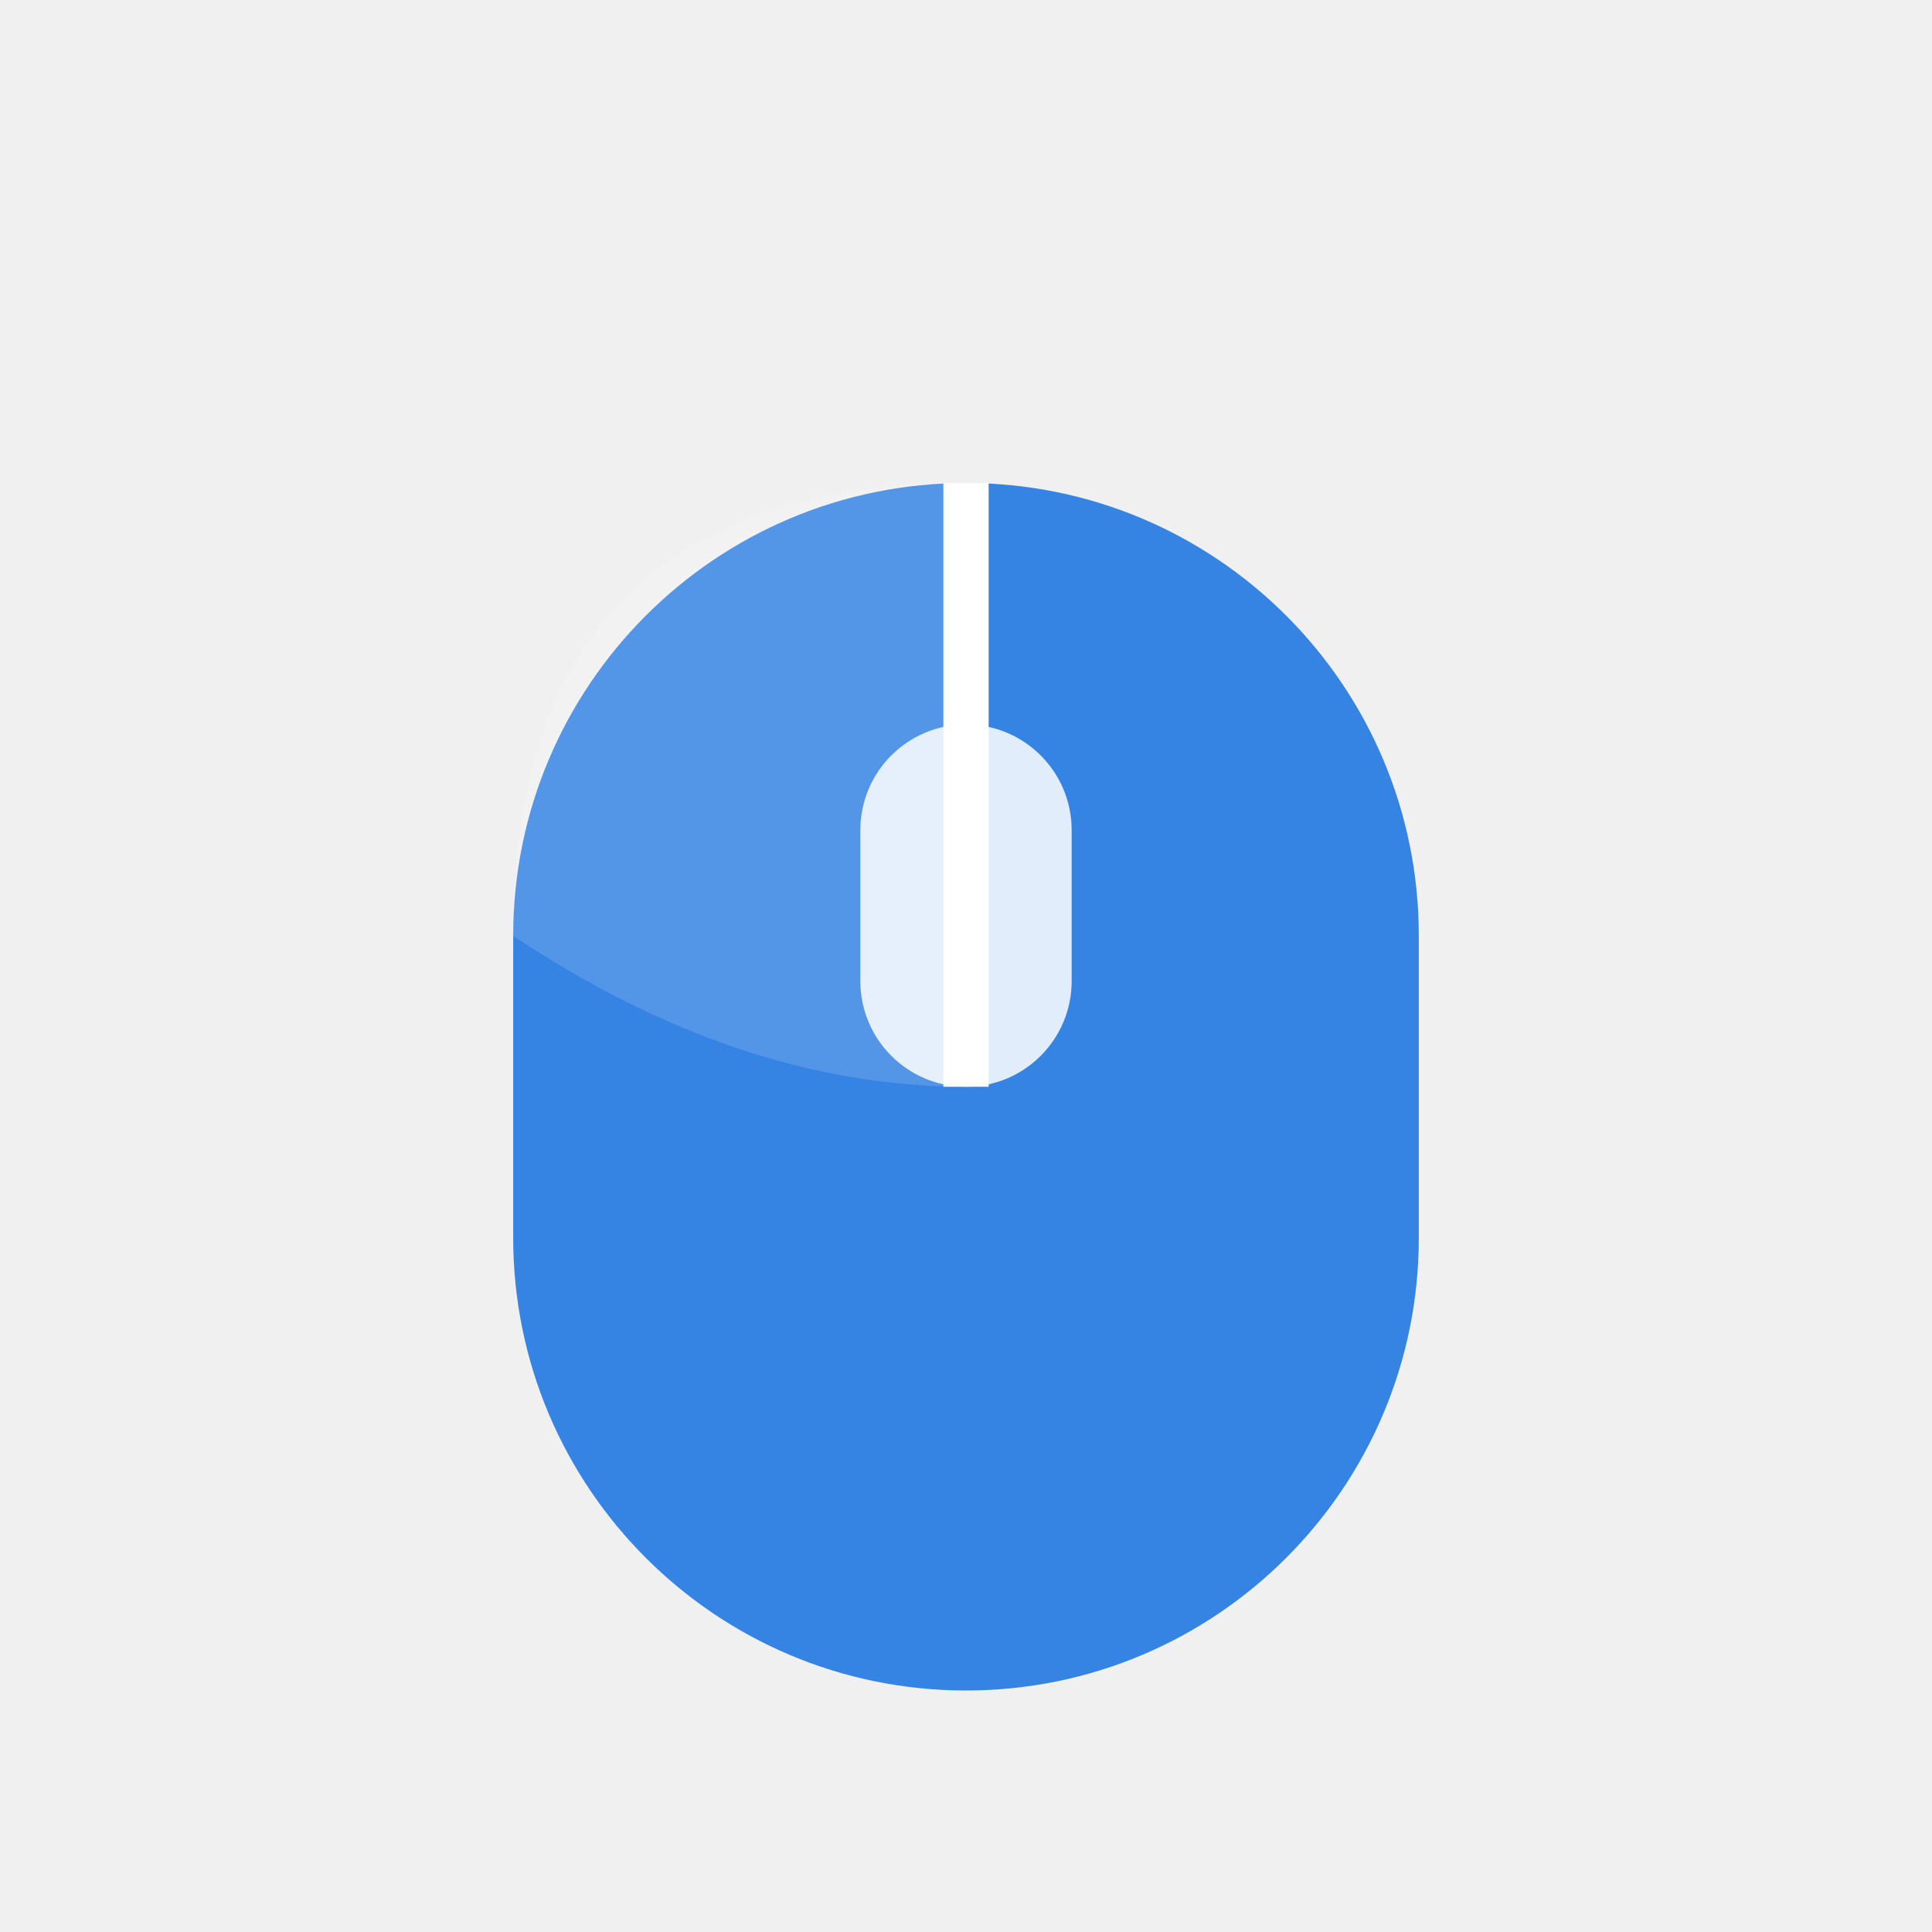
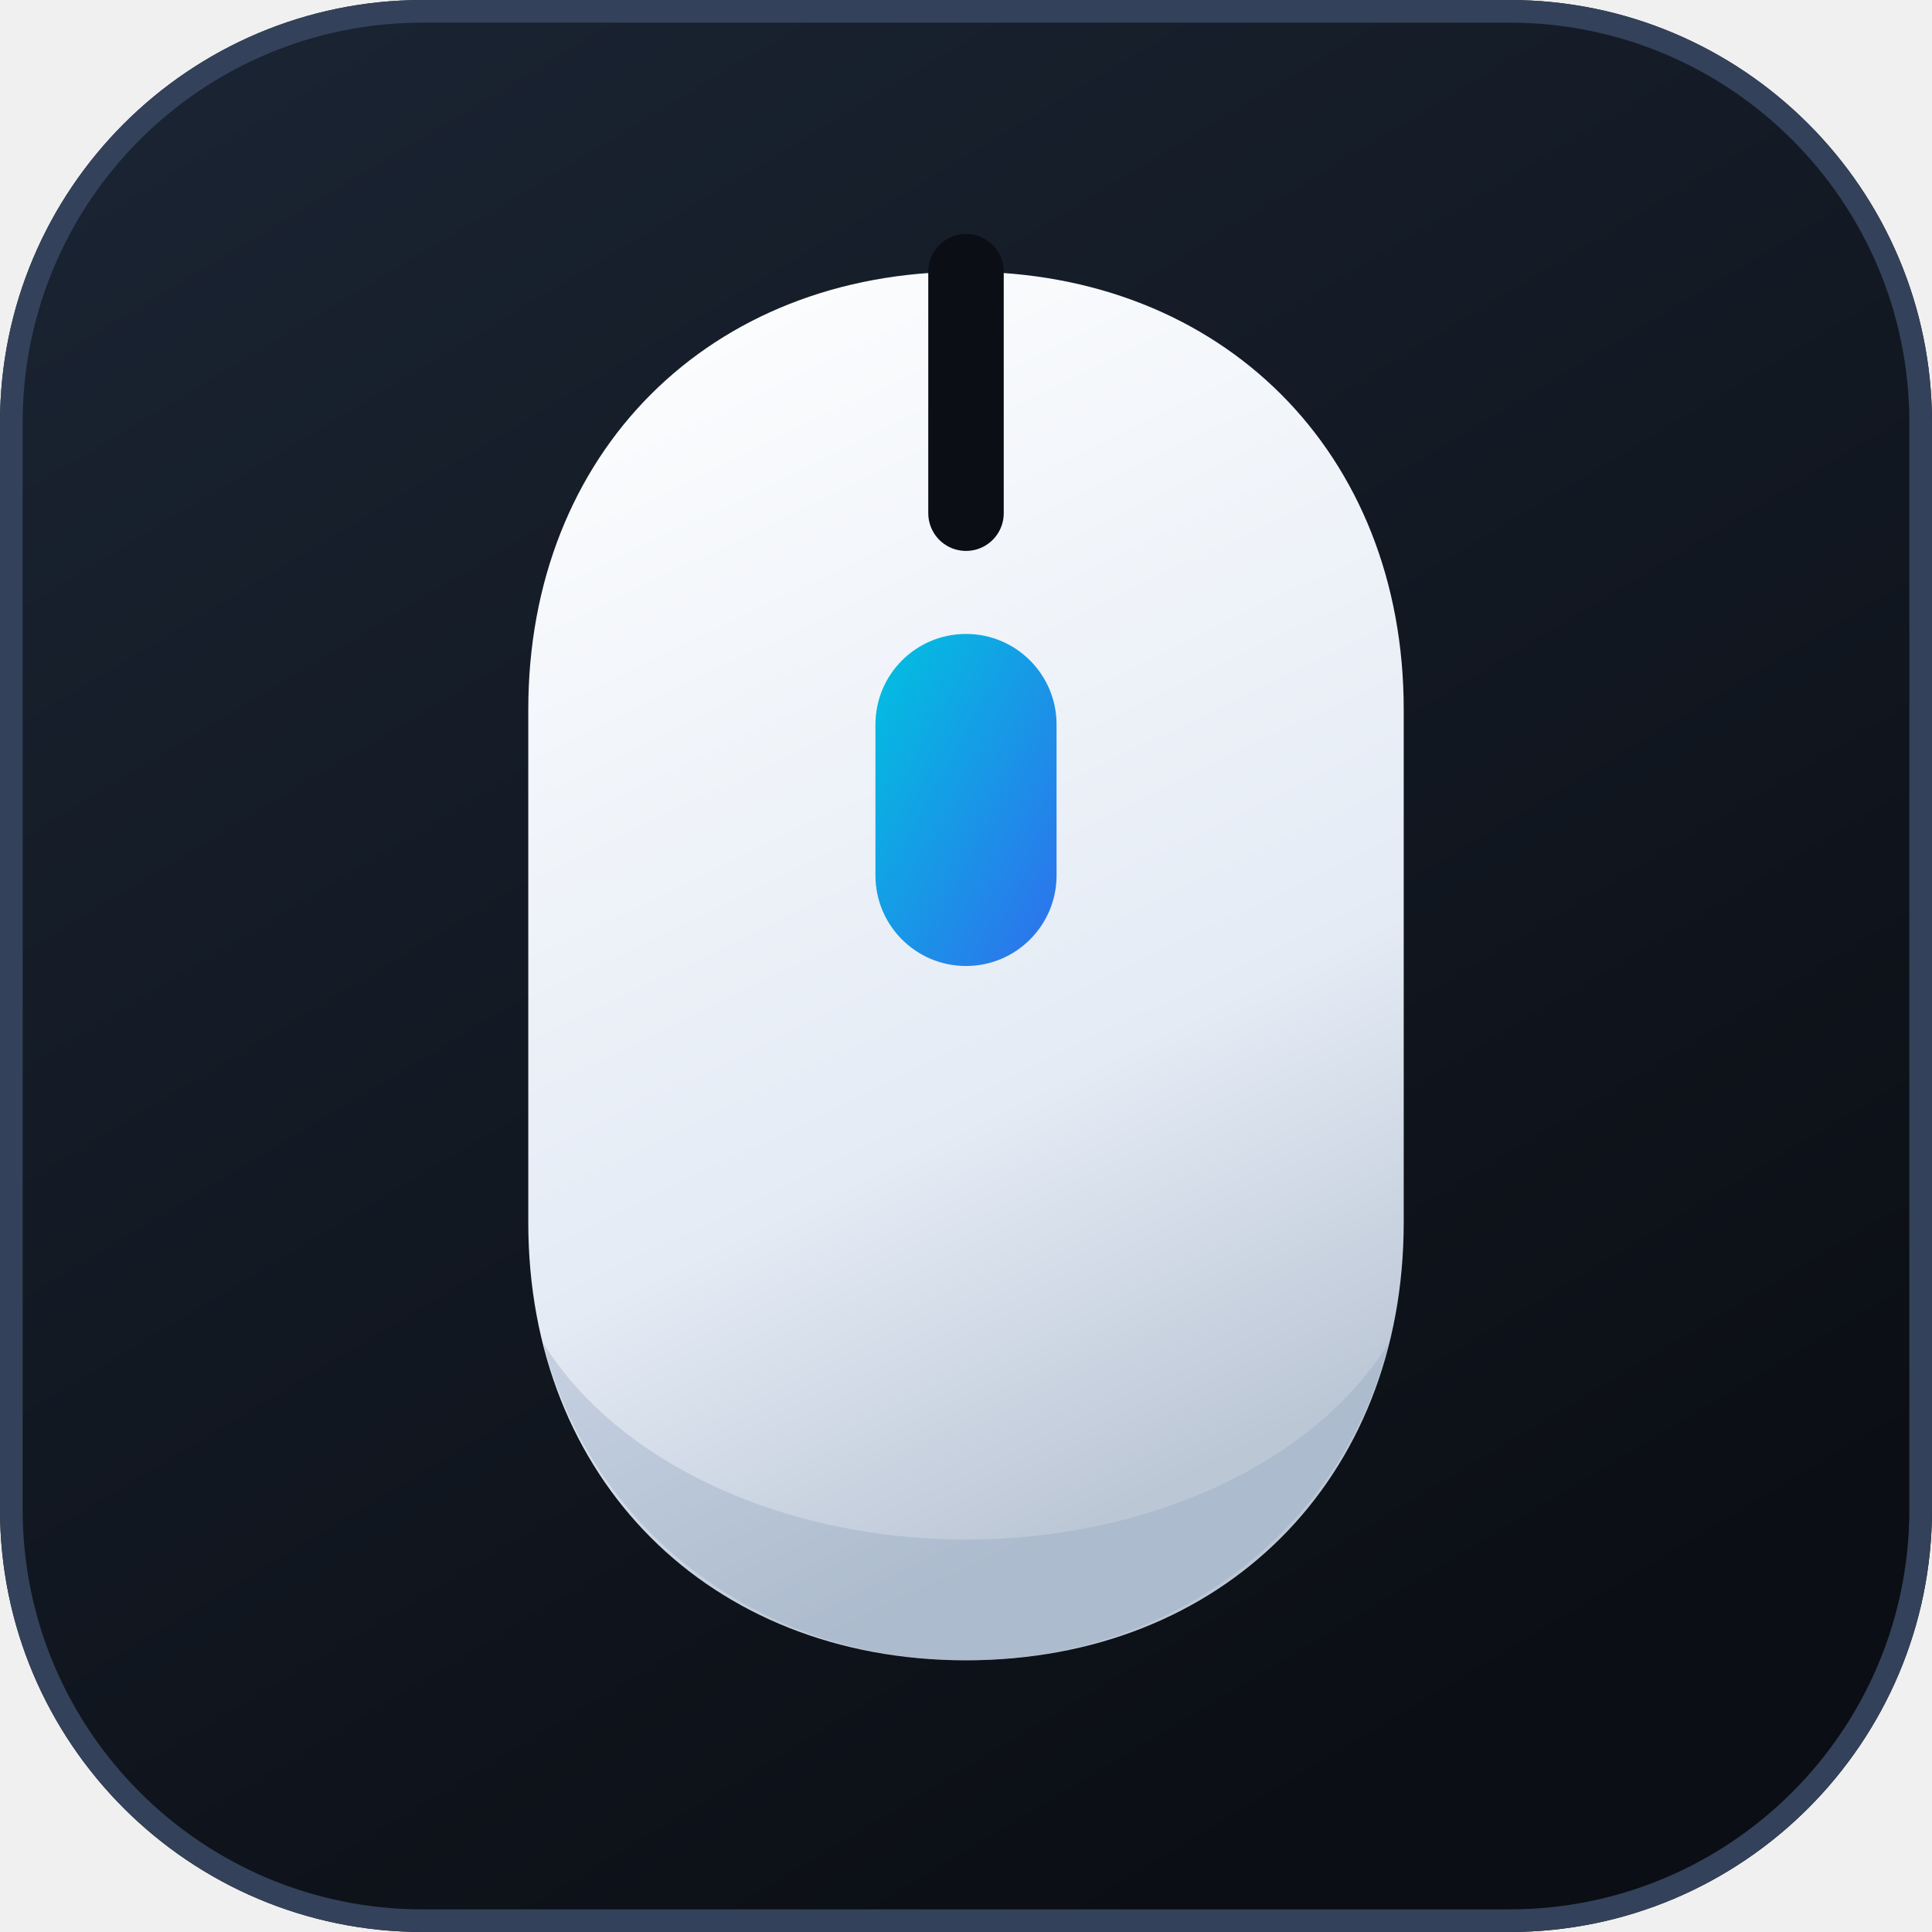
<svg xmlns="http://www.w3.org/2000/svg" viewBox="0 0 128 128" width="128" height="128">
-   <rect x="34" y="32" width="60" height="80" rx="30" ry="30" fill="#3584e4" />
-   <line x1="64" y1="32" x2="64" y2="72" stroke="white" stroke-width="3" />
-   <rect x="57" y="48" width="14" height="24" rx="7" ry="7" fill="white" opacity="0.85" />
-   <path d="M34 62 Q34 32 64 32 L64 72 Q49 72 34 62 Z" fill="white" opacity="0.15" />
+   <defs>
+     <linearGradient id="bg" x1="0" y1="0" x2="0.6" y2="1">
+       <stop offset="0%" stop-color="#1b2534" />
+       <stop offset="100%" stop-color="#0b0e14" />
+     </linearGradient>
+     <linearGradient id="shell" x1="0" y1="0" x2="0.3" y2="1">
+       <stop offset="0%" stop-color="#ffffff" />
+       <stop offset="70%" stop-color="#e4ebf5" />
+       <stop offset="100%" stop-color="#bcc7d6" />
+     </linearGradient>
+     <linearGradient id="accent" x1="0" y1="0" x2="1" y2="1">
+       <stop offset="0%" stop-color="#00c2e0" />
+       <stop offset="100%" stop-color="#2f6fed" />
+     </linearGradient>
+   </defs>
+   <rect x="0" y="0" width="128" height="128" rx="28" fill="url(#bg)" />
+   <rect x="0.75" y="0.75" width="126.5" height="126.5" rx="27.25" fill="none" stroke="#33425a" stroke-width="1.5" />
+   <path d="M64 18c17 0 29 12 29 29v34c0 17-12 29-29 29s-29-12-29-29V47c0-17 12-29 29-29z" fill="url(#shell)" />
+   <path d="M64 18v16" stroke="#0b0e14" stroke-width="5" stroke-linecap="round" />
+   <rect x="58" y="42" width="12" height="22" rx="6" fill="url(#accent)" />
+   <path d="M64 110c-14 0-25-9-28-21 5 8 16 13 28 13s23-5 28-13c-3 12-14 21-28 21z" fill="#8fa3bd" opacity="0.35" />
</svg>
